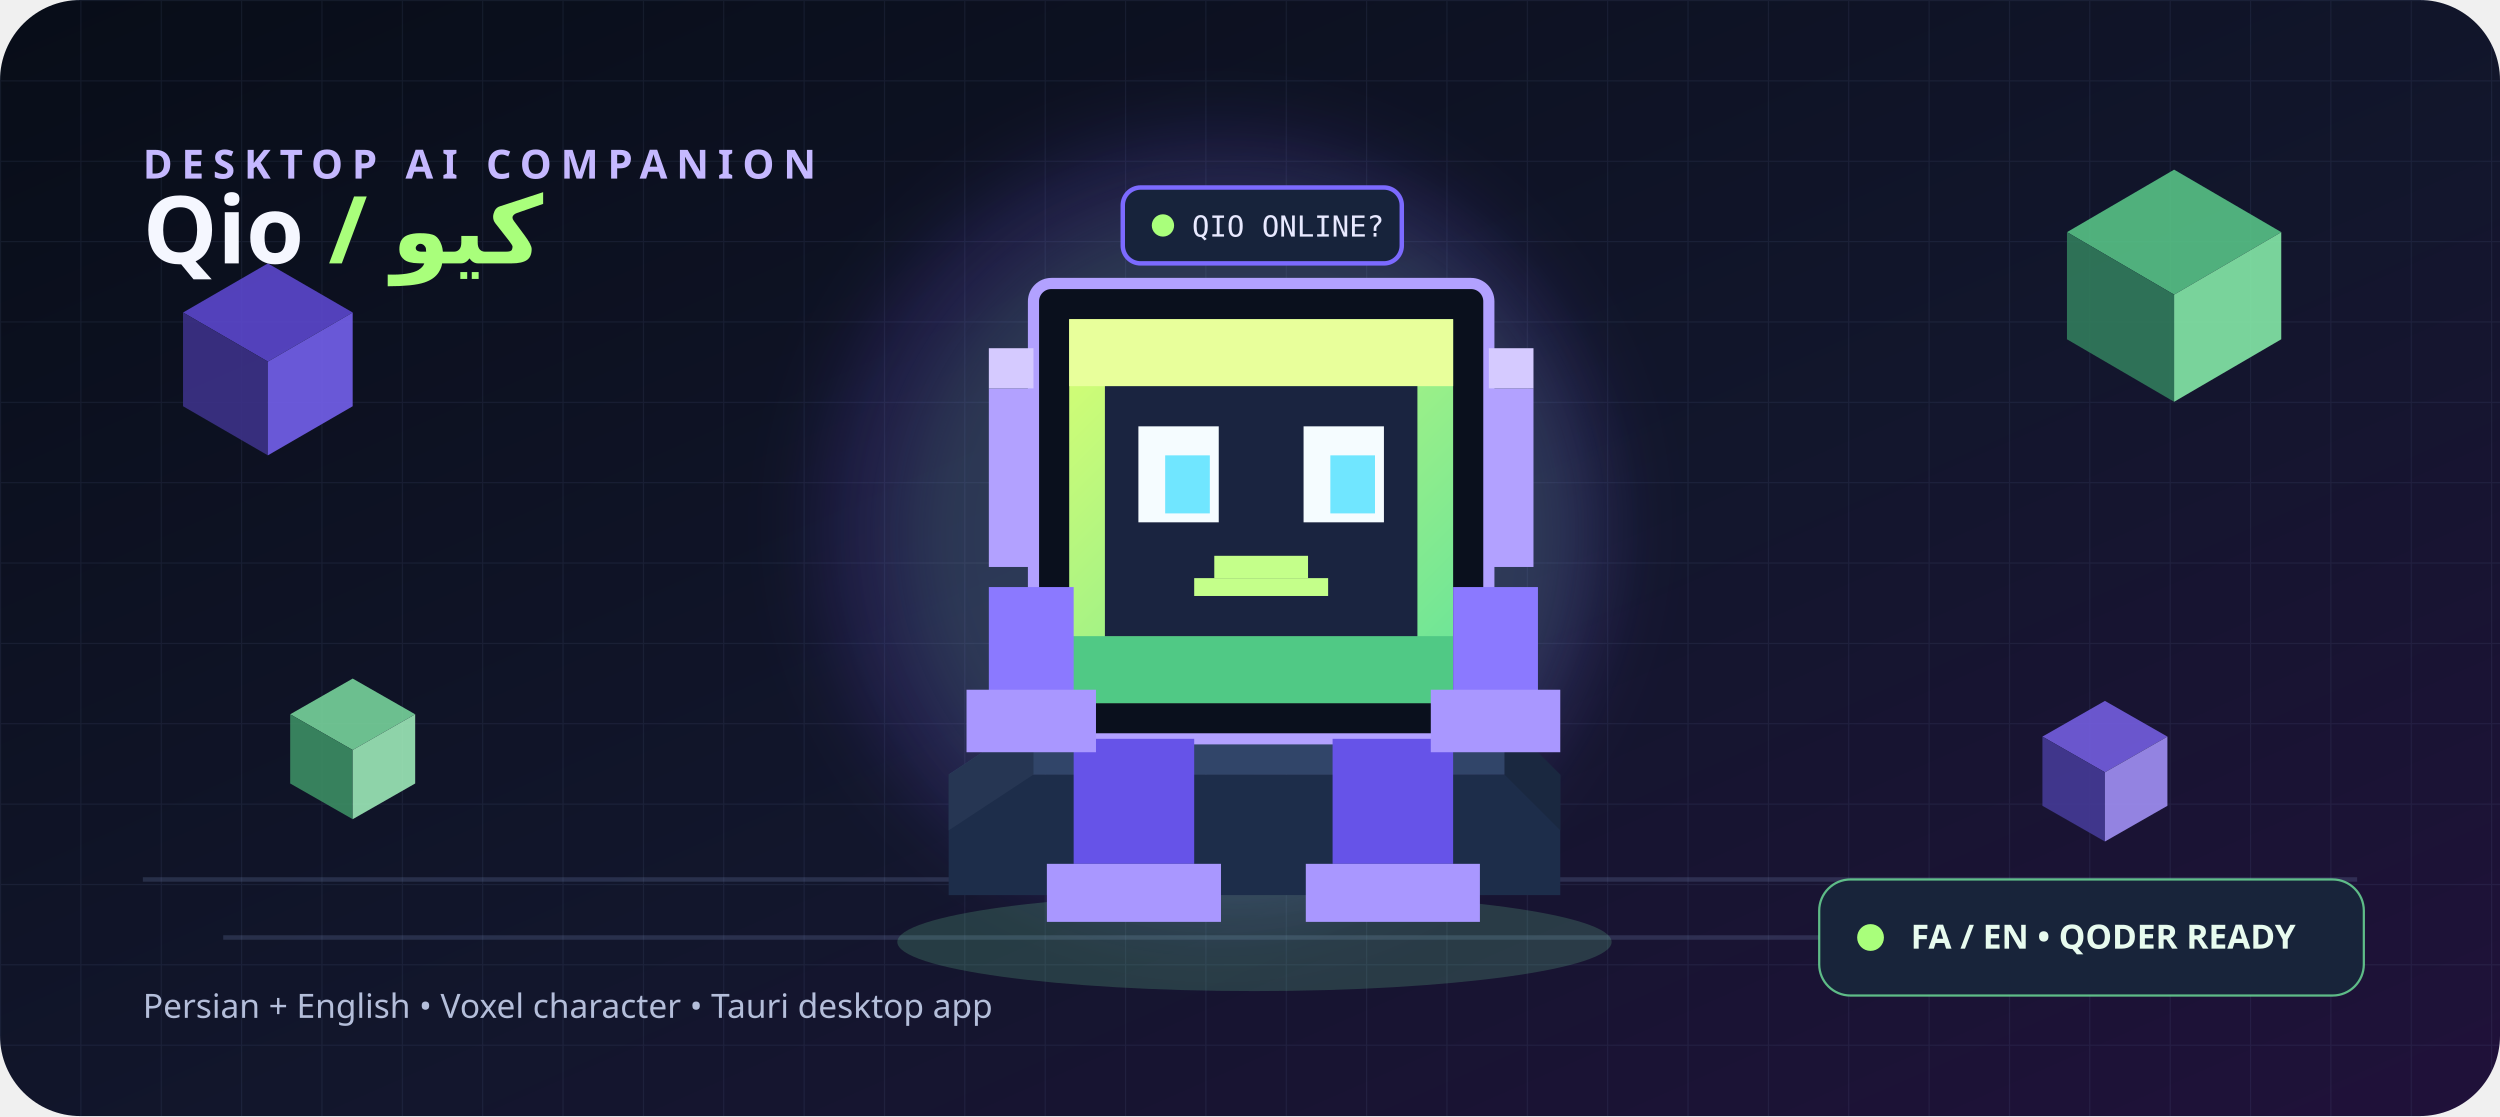
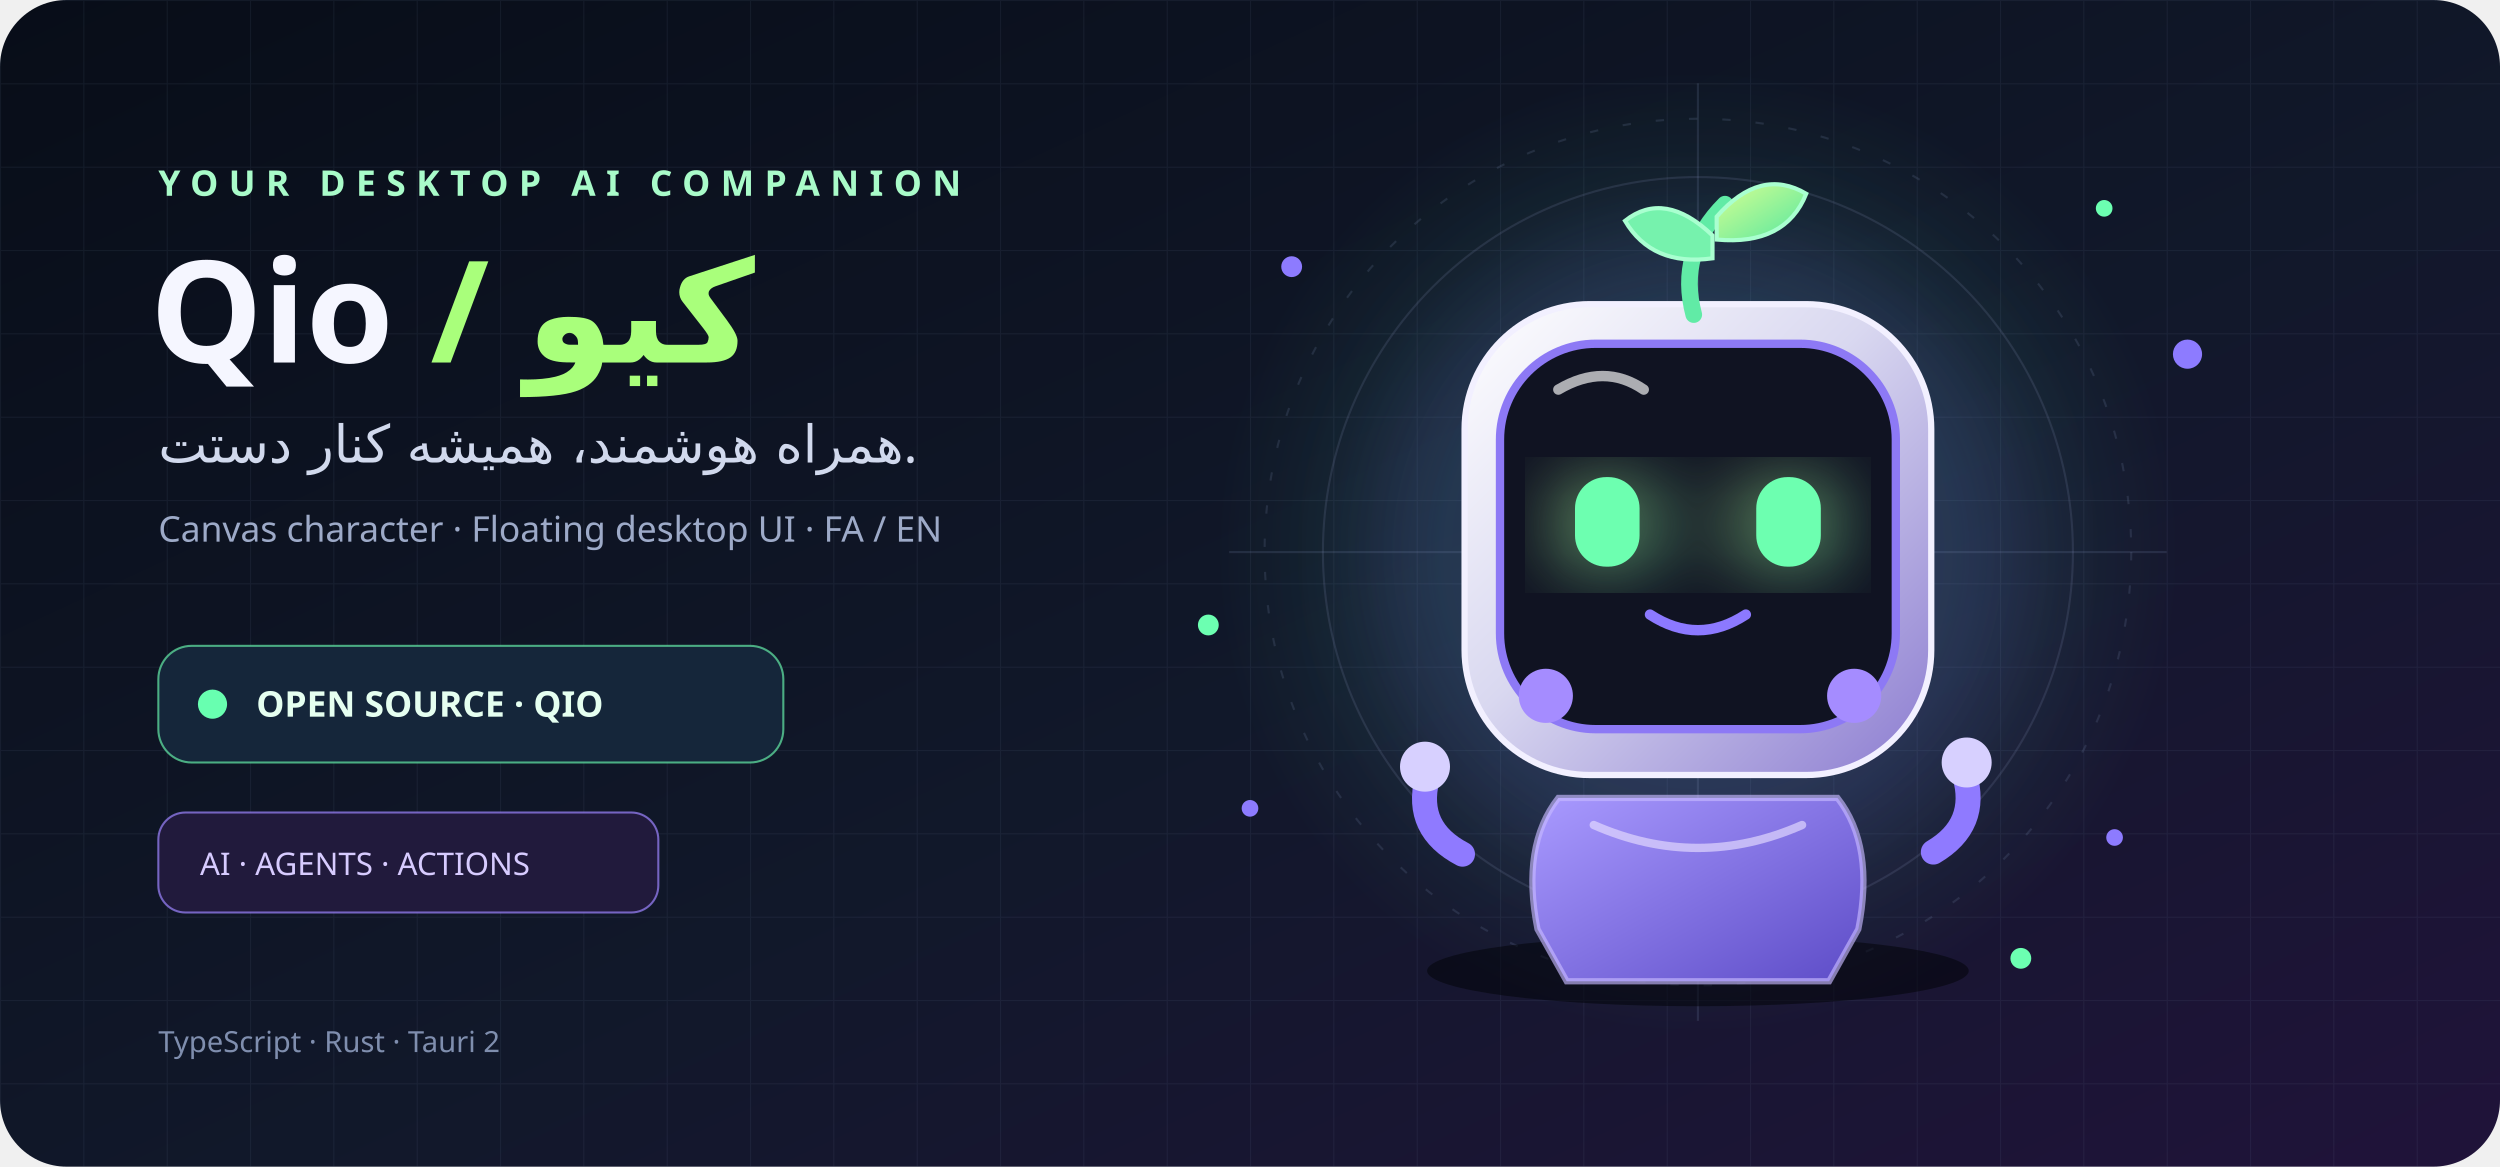
- <svg xmlns="http://www.w3.org/2000/svg" width="1120" height="500" viewBox="0 0 1120 500" role="img" aria-label="Qio voxel AI companion, neon block world">
+ <svg xmlns="http://www.w3.org/2000/svg" width="1200" height="560" viewBox="0 0 1200 560" role="img" aria-labelledby="title desc">
  <defs>
    <linearGradient id="bg" x1="0" y1="0" x2="1" y2="1">
      <stop stop-color="#080D18" />
-       <stop offset=".55" stop-color="#12162C" />
-       <stop offset="1" stop-color="#20113A" />
+       <stop offset=".55" stop-color="#11182A" />
+       <stop offset="1" stop-color="#20133A" />
    </linearGradient>
-     <linearGradient id="glass" x1="0" y1="0" x2="0" y2="1">
-       <stop stop-color="#202A46" />
-       <stop offset="1" stop-color="#11182B" />
+     <linearGradient id="shell" x1="0" y1="0" x2="1" y2="1">
+       <stop stop-color="#FFFFFF" />
+       <stop offset=".45" stop-color="#D9D8F0" />
+       <stop offset="1" stop-color="#8B7BD0" />
    </linearGradient>
-     <linearGradient id="lime" x1="0" y1="0" x2="1" y2="1">
-       <stop stop-color="#D9FF73" />
-       <stop offset="1" stop-color="#66E39A" />
+     <linearGradient id="body" x1="0" y1="0" x2="1" y2="1">
+       <stop stop-color="#A99AFF" />
+       <stop offset="1" stop-color="#5D4CC7" />
    </linearGradient>
-     <linearGradient id="purple" x1="0" y1="0" x2="1" y2="1">
-       <stop stop-color="#B9A0FF" />
-       <stop offset="1" stop-color="#6C55F5" />
+     <linearGradient id="green" x1="0" y1="0" x2="1" y2="1">
+       <stop stop-color="#D7FF91" />
+       <stop offset="1" stop-color="#55E7A0" />
    </linearGradient>
+     <radialGradient id="aura">
+       <stop stop-color="#5DFFC0" stop-opacity=".22" />
+       <stop offset="1" stop-color="#5DFFC0" stop-opacity="0" />
+     </radialGradient>
+     <pattern id="grid" width="40" height="40" patternUnits="userSpaceOnUse">
+       <path d="M40 0H0V40" fill="none" stroke="#8293BB" stroke-opacity=".09" />
+     </pattern>
    <filter id="glow">
-       <feGaussianBlur stdDeviation="16" />
+       <feGaussianBlur stdDeviation="20" />
    </filter>
-     <pattern id="grid" width="36" height="36" patternUnits="userSpaceOnUse">
-       <path d="M36 0H0V36" fill="none" stroke="#7D8FBF" stroke-opacity=".1" stroke-width="1" />
-     </pattern>
  </defs>
-   <rect width="1120" height="500" rx="36" fill="url(#bg)" />
-   <rect width="1120" height="500" rx="36" fill="url(#grid)" />
-   <circle cx="545" cy="236" r="178" fill="#7C5CFF" opacity=".16" filter="url(#glow)" />
-   <circle cx="555" cy="240" r="150" fill="#8AF7A8" opacity=".12" filter="url(#glow)" />
-   <path d="M64 394H1056M100 420H1020" stroke="#7B8DC1" stroke-opacity=".22" stroke-width="2" />
-   <g opacity=".85">
-     <path d="M82 140l38-22 38 22-38 22z" fill="#5F4AD6" />
-     <path d="M82 140v42l38 22v-42z" fill="#3E338D" />
-     <path d="M120 162v42l38-22v-42z" fill="#7964F7" />
-     <path d="M926 104l48-28 48 28-48 28z" fill="#5ACB8B" />
-     <path d="M926 104v48l48 28v-48z" fill="#32815E" />
-     <path d="M974 132v48l48-28v-48z" fill="#8BF4AE" />
-     <path d="M915 330l28-16 28 16-28 16z" fill="#7862E9" />
-     <path d="M915 330v31l28 16v-31z" fill="#463C9B" />
-     <path d="M943 346v31l28-16v-31z" fill="#A897FF" />
-     <path d="M130 320l28-16 28 16-28 16z" fill="#7CDDA1" />
-     <path d="M130 320v31l28 16v-31z" fill="#3E9466" />
-     <path d="M158 336v31l28-16v-31z" fill="#A5F5C0" />
+   <rect width="1200" height="560" rx="32" fill="url(#bg)" />
+   <rect width="1200" height="560" rx="32" fill="url(#grid)" />
+   <circle cx="815" cy="265" r="230" fill="url(#aura)" />
+   <circle cx="815" cy="265" r="158" fill="#8067FF" opacity=".12" filter="url(#glow)" />
+   <g fill="none" stroke="#7B8BB4" stroke-opacity=".18">
+     <circle cx="815" cy="265" r="180" />
+     <circle cx="815" cy="265" r="208" stroke-dasharray="4 12" />
+     <path d="M590 265H1040M815 40V490" />
  </g>
-   <g transform="translate(360 62)">
-     <ellipse cx="202" cy="360" rx="160" ry="22" fill="#7CF0A6" opacity=".18" />
-     <path d="M65 285h274v54H65z" fill="#1D2D4A" />
-     <path d="M65 285l38-25h236l-25 25z" fill="#314569" />
-     <path d="M103 260v25l-38 25v-25z" fill="#263653" />
-     <path d="M314 260v25l25 25v-25z" fill="#1A2840" />
-     <rect x="103" y="65" width="204" height="204" rx="8" fill="#0A101D" stroke="#B2A1FF" stroke-width="5" />
-     <rect x="119" y="81" width="172" height="172" fill="url(#lime)" />
-     <rect x="119" y="81" width="172" height="30" fill="#E8FF9B" />
-     <rect x="119" y="223" width="172" height="30" fill="#50C985" />
-     <rect x="135" y="111" width="140" height="112" fill="#1A2440" />
-     <rect x="150" y="129" width="36" height="43" fill="#F5FCFF" />
-     <rect x="224" y="129" width="36" height="43" fill="#F5FCFF" />
-     <rect x="162" y="142" width="20" height="26" fill="#70E6FF" />
-     <rect x="236" y="142" width="20" height="26" fill="#70E6FF" />
-     <rect x="184" y="187" width="42" height="10" fill="#C4FF8A" />
-     <rect x="175" y="197" width="60" height="8" fill="#C4FF8A" />
-     <rect x="83" y="112" width="20" height="80" fill="#B2A1FF" />
-     <rect x="307" y="112" width="20" height="80" fill="#B2A1FF" />
-     <path d="M83 112h20v-18H83zM307 112h20V94h-20z" fill="#D5CAFF" />
-     <rect x="121" y="269" width="54" height="56" fill="#6653E8" />
-     <rect x="237" y="269" width="54" height="56" fill="#6653E8" />
-     <rect x="109" y="325" width="78" height="26" fill="#A997FF" />
-     <rect x="225" y="325" width="78" height="26" fill="#A997FF" />
-     <rect x="83" y="201" width="38" height="64" fill="#8B79FF" />
-     <rect x="291" y="201" width="38" height="64" fill="#8B79FF" />
-     <rect x="73" y="247" width="58" height="28" fill="#A997FF" />
-     <rect x="281" y="247" width="58" height="28" fill="#A997FF" />
-     <rect x="143" y="22" width="125" height="34" rx="8" fill="#17233B" stroke="#7C6AFF" stroke-width="2" />
-     <circle cx="161" cy="39" r="5" fill="#A9FF7B" />
-     <text x="174" y="44" font-family="monospace" font-size="13" fill="#E8E9FF">QIO ONLINE?</text>
+   <g transform="translate(660 76)">
+     <ellipse cx="155" cy="390" rx="130" ry="17" fill="#02040A" opacity=".55" />
+     <path d="M88 307Q70 330 78 370L92 395H218L232 370Q240 330 222 307Z" fill="url(#body)" stroke="#C6B9FF" stroke-opacity=".65" stroke-width="3" />
+     <path d="M105 320Q155 342 205 320" fill="none" stroke="#E6DEFF" stroke-opacity=".65" stroke-width="4" stroke-linecap="round" />
+     <rect x="43" y="70" width="224" height="226" rx="60" fill="url(#shell)" stroke="#F2F0FF" stroke-width="3" />
+     <rect x="60" y="89" width="190" height="185" rx="46" fill="#101322" stroke="#8D79F5" stroke-width="4" />
+     <path d="M88 111Q110 98 129 111" stroke="#FFFFFF" stroke-opacity=".65" stroke-width="5" fill="none" stroke-linecap="round" />
+     <g fill="url(#green)" filter="url(#glow)" opacity=".6">
+       <ellipse cx="112" cy="176" rx="26" ry="27" />
+       <ellipse cx="198" cy="176" rx="26" ry="27" />
+     </g>
+     <g fill="#6DFFB0">
+       <rect x="96" y="153" width="31" height="43" rx="15" />
+       <rect x="183" y="153" width="31" height="43" rx="15" />
+     </g>
+     <path d="M132 219Q155 234 178 219" stroke="#8C79FF" stroke-width="5" stroke-linecap="round" fill="none" />
+     <path d="M153 75Q145 45 168 22" stroke="#61EBA6" stroke-width="8" stroke-linecap="round" fill="none" />
+     <path d="M164 28Q185 4 207 17Q197 42 164 39Z" fill="url(#green)" stroke="#A9FFD0" stroke-width="2" />
+     <path d="M162 37Q139 15 120 30Q133 52 162 48Z" fill="#76F2AD" stroke="#A9FFD0" stroke-width="2" />
+     <circle cx="82" cy="258" r="13" fill="#A58CFF" />
+     <circle cx="230" cy="258" r="13" fill="#A58CFF" />
+     <path d="M42 334Q19 322 25 298" stroke="#8F7AFF" stroke-width="12" stroke-linecap="round" fill="none" />
+     <circle cx="24" cy="292" r="12" fill="#D7D0FF" />
+     <path d="M268 333Q290 320 283 296" stroke="#8F7AFF" stroke-width="12" stroke-linecap="round" fill="none" />
+     <circle cx="284" cy="290" r="12" fill="#D7D0FF" />
  </g>
  <g font-family="ui-sans-serif,system-ui,sans-serif">
-     <text x="64" y="80" fill="#C5B8FF" font-size="18" font-weight="700" letter-spacing="4">DESKTOP AI COMPANION</text>
-     <text x="64" y="118" fill="#F5F7FF" font-size="42" font-weight="800">Qio <tspan fill="#A9FF7B">/ کیو</tspan>
+     <text x="76" y="94" fill="#A9FBC9" font-size="17" font-weight="700" letter-spacing="5">YOUR DESKTOP AI COMPANION</text>
+     <text x="72" y="174" fill="#F5F6FF" font-size="68" font-weight="850">Qio <tspan fill="#A9FF7B">/ کیو</tspan>
    </text>
-     <text x="64" y="456" fill="#B4BEDA" font-size="15">Persian + English  •  Voxel character  •  Tauri desktop app</text>
-     <rect x="815" y="394" width="244" height="52" rx="14" fill="#18243A" stroke="#6FE39B" stroke-opacity=".8" />
-     <circle cx="838" cy="420" r="6" fill="#A9FF7B" />
-     <text x="856" y="425" fill="#E8FBEF" font-size="15" font-weight="700">FA / EN • QODER READY</text>
+     <text x="76" y="222" fill="#D1D9ED" font-size="25">همراه هوشمند، همیشه کنار دستت.</text>
+     <text x="76" y="260" fill="#9DAAC8" font-size="17">Canvas character · Floating desktop UI · FA / EN</text>
+     <rect x="76" y="310" width="300" height="56" rx="16" fill="#15263A" stroke="#64EBA7" stroke-opacity=".7" />
+     <circle cx="102" cy="338" r="7" fill="#68FFB0" />
+     <text x="123" y="344" fill="#E5FFF0" font-size="17" font-weight="700">OPEN SOURCE · QIO</text>
+     <rect x="76" y="390" width="240" height="48" rx="13" fill="#211A3C" stroke="#9D85FF" stroke-opacity=".7" />
+     <text x="96" y="420" fill="#D7CBFF" font-size="15">AI · AGENTS · ACTIONS</text>
+     <text x="76" y="505" fill="#7F8EAE" font-size="14">TypeScript · Rust · Tauri 2</text>
+   </g>
+   <g fill="#8D7BFF">
+     <circle cx="620" cy="128" r="5" />
+     <circle cx="1050" cy="170" r="7" />
+     <circle cx="1015" cy="402" r="4" />
+     <circle cx="600" cy="388" r="4" />
+   </g>
+   <g fill="#6CFFB1">
+     <circle cx="1010" cy="100" r="4" />
+     <circle cx="580" cy="300" r="5" />
+     <circle cx="970" cy="460" r="5" />
  </g>
</svg>
